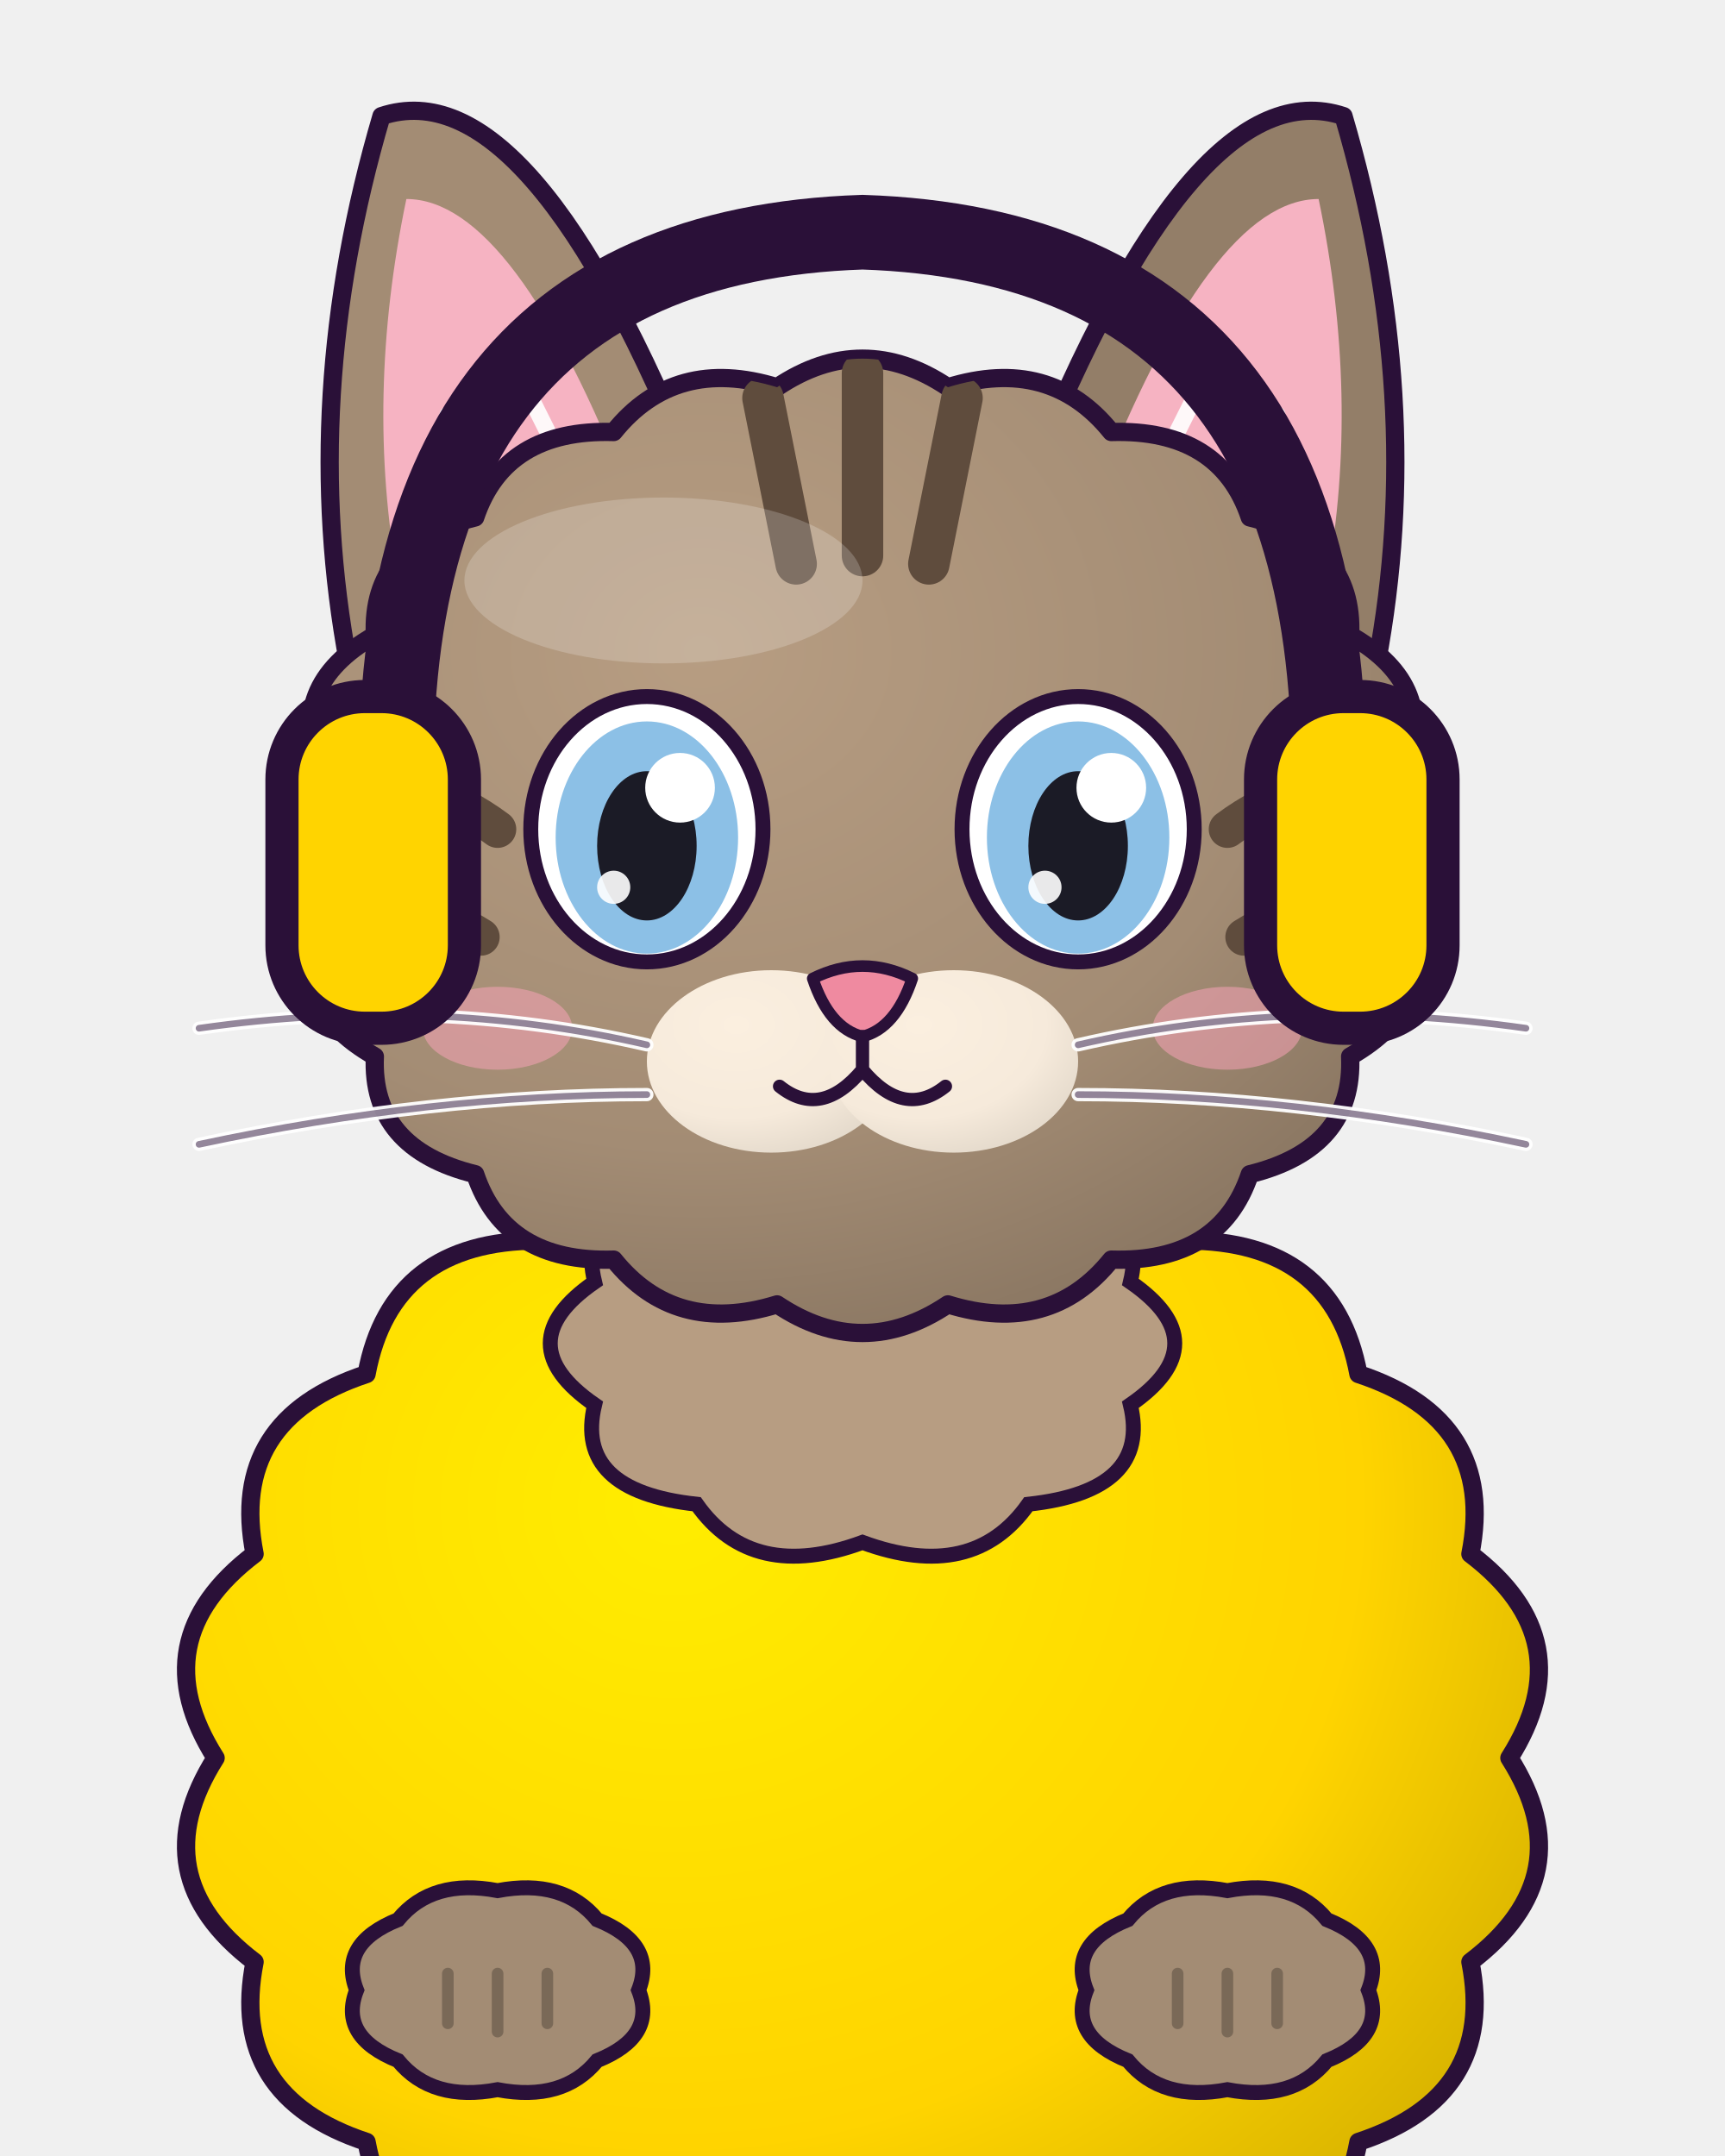
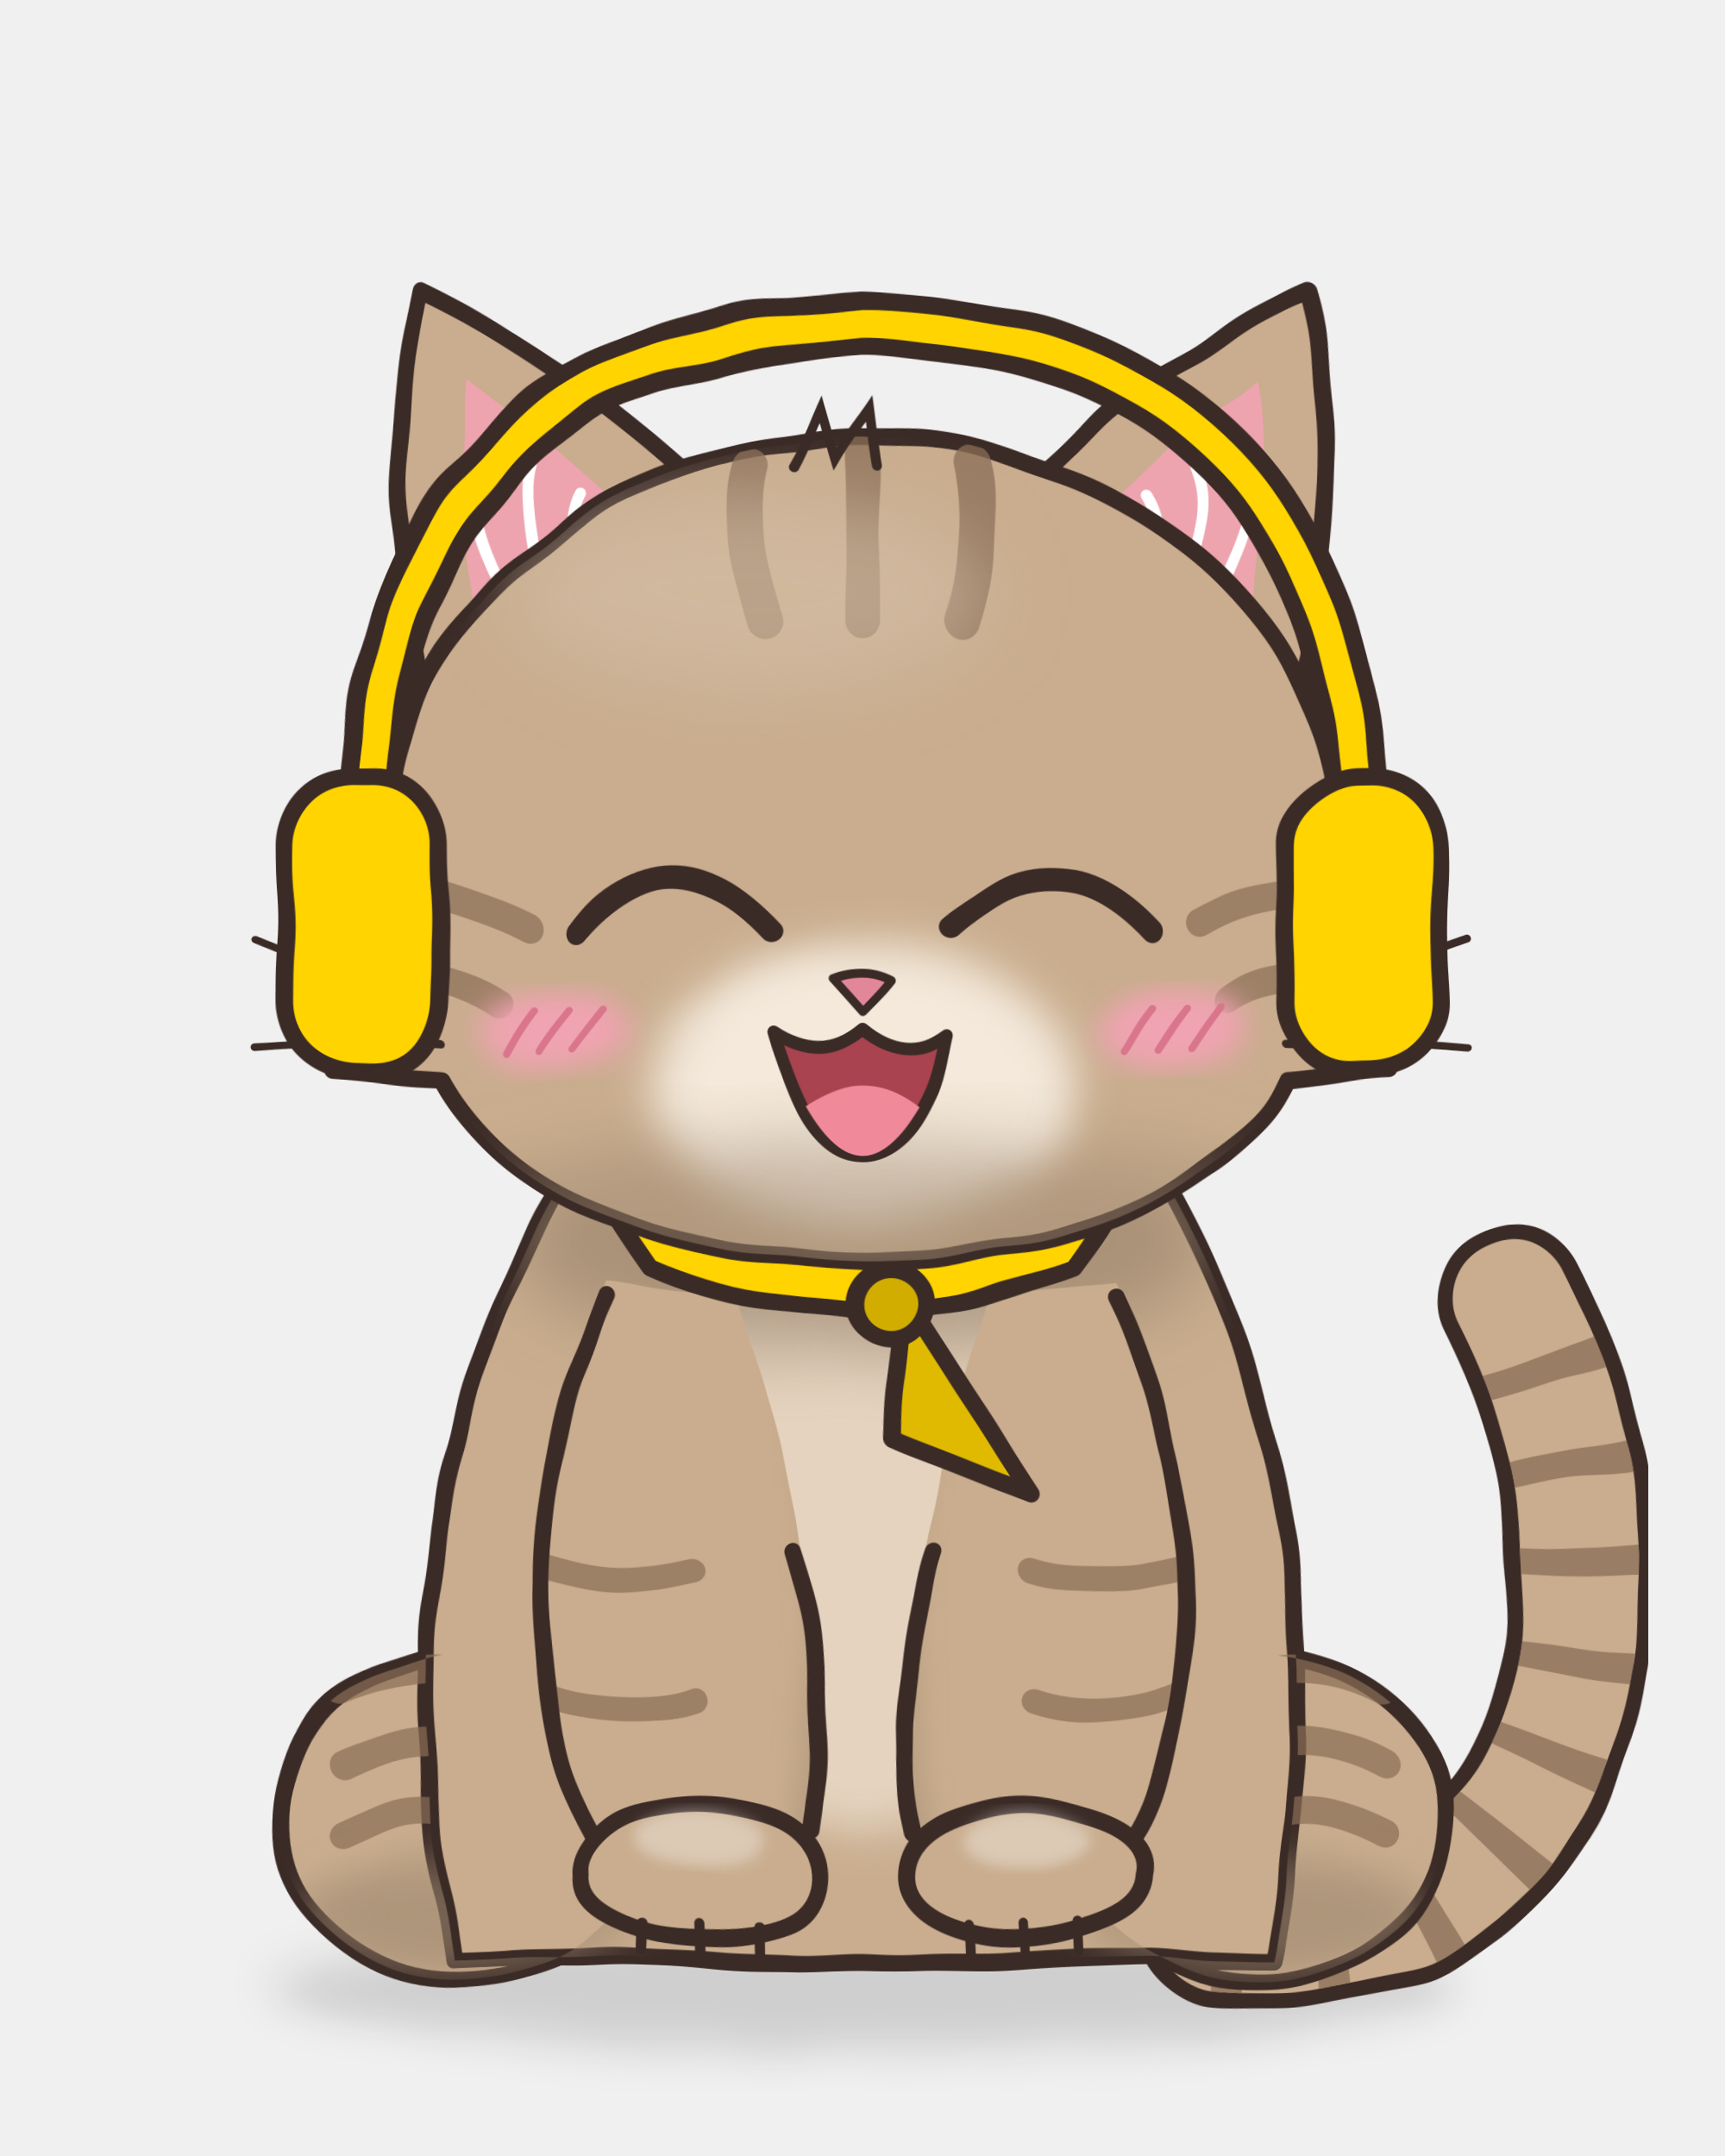
<svg xmlns="http://www.w3.org/2000/svg" viewBox="-104 -252 208 260">
  <defs>
-     <radialGradient id="odarkwhite02463" cx=".36" cy=".30" r=".85">
-       <stop offset="0" stop-color="#ffed00" />
-       <stop offset=".6" stop-color="#ffd400" />
-       <stop offset="1" stop-color="#c7a500" />
-     </radialGradient>
-     <radialGradient id="fdarkwhite02463" cx=".36" cy=".30" r=".85">
-       <stop offset="0" stop-color="#b79d82" />
-       <stop offset=".6" stop-color="#a38c74" />
-       <stop offset="1" stop-color="#7f6d5a" />
-     </radialGradient>
-     <radialGradient id="wdarkwhite02463" cx=".36" cy=".30" r=".85">
-       <stop offset="0" stop-color="#fbefdf" />
-       <stop offset=".6" stop-color="#f6eadb" />
-       <stop offset="1" stop-color="#ddd3c5" />
-     </radialGradient>
-     <clipPath id="hdarkwhite02463">
-       <path d="M65.2 -141.2 Q69.7 -130.8 58.8 -124.6 Q59.3 -113.5 46.7 -110.4 Q43.1 -99.7 30.0 -100.1 Q22.6 -90.9 10.3 -94.7 Q0.0 -87.8 -10.3 -94.7 Q-22.6 -90.9 -30.0 -100.1 Q-43.1 -99.7 -46.7 -110.4 Q-59.3 -113.5 -58.8 -124.6 Q-69.7 -130.8 -65.2 -141.2 Q-73.3 -150.0 -65.2 -158.8 Q-69.7 -169.2 -58.8 -175.4 Q-59.3 -186.5 -46.7 -189.6 Q-43.1 -200.3 -30.0 -199.9 Q-22.6 -209.1 -10.3 -205.3 Q-0.0 -212.2 10.3 -205.3 Q22.6 -209.1 30.0 -199.9 Q43.1 -200.3 46.7 -189.6 Q59.3 -186.5 58.8 -175.4 Q69.7 -169.2 65.2 -158.8 Q73.3 -150.0 65.2 -141.2Z" />
-     </clipPath>
+     <filter id="ink" x="-5%" y="-5%" width="110%" height="110%">
+       <feTurbulence type="fractalNoise" baseFrequency=".05" numOctaves="2" seed="3" result="n" />
+       <feDisplacementMap in="SourceGraphic" in2="n" scale="2.2" />
+     </filter>
+     <filter id="pencil">
+       <feTurbulence type="fractalNoise" baseFrequency="1.1 .35" numOctaves="2" seed="5" />
+       <feColorMatrix values="0 0 0 0 .25  0 0 0 0 .2  0 0 0 0 .18  0 0 0 .22 -.02" />
+       <feComposite in2="SourceGraphic" operator="in" />
+     </filter>
+     <filter id="blur1">
+       <feGaussianBlur stdDeviation="1" />
+     </filter>
+     <filter id="blur2">
+       <feGaussianBlur stdDeviation="2" />
+     </filter>
+     <filter id="blur3" x="-30%" y="-30%" width="160%" height="160%">
+       <feGaussianBlur stdDeviation="3" />
+     </filter>
+     <filter id="blur4" x="-30%" y="-30%" width="160%" height="160%">
+       <feGaussianBlur stdDeviation="5" />
+     </filter>
  </defs>
-   <ellipse cx="6" cy="34" rx="78" ry="15" fill="#000" opacity=".15" />
-   <path d="M78.0 -40.0 Q87.0 -25.8 73.3 -15.4 Q76.5 0.8 59.8 6.3 Q56.8 22.4 39.0 22.4 Q30.2 36.6 13.5 30.9 Q0.0 41.5 -13.5 30.9 Q-30.2 36.6 -39.0 22.4 Q-56.8 22.4 -59.8 6.3 Q-76.5 0.8 -73.3 -15.4 Q-87.0 -25.8 -78.0 -40.0 Q-87.0 -54.2 -73.3 -64.6 Q-76.5 -80.8 -59.8 -86.3 Q-56.8 -102.4 -39.0 -102.4 Q-30.2 -116.6 -13.5 -110.9 Q-0.0 -121.5 13.5 -110.9 Q30.2 -116.6 39.0 -102.4 Q56.8 -102.4 59.8 -86.3 Q76.5 -80.8 73.3 -64.6 Q87.0 -54.2 78.0 -40.0Z" fill="url(#odarkwhite02463)" stroke="#2a1038" stroke-width="2.2" stroke-linejoin="round" />
-   <path d="M32.3 -82.6 Q34.8 -72.2 20.0 -70.6 Q13.3 -61.1 0.0 -66.0 Q-13.3 -61.1 -20.0 -70.6 Q-34.8 -72.2 -32.3 -82.6 Q-43.0 -90.0 -32.3 -97.4 Q-34.8 -107.8 -20.0 -109.4 Q-13.3 -118.9 -0.0 -114.0 Q13.3 -118.9 20.0 -109.4 Q34.8 -107.8 32.3 -97.4 Q43.0 -90.0 32.3 -82.6Z" fill="#b79d82" stroke="#2a1038" stroke-width="1.8" />
-   <path d="M-20 -194 Q-40 -244 -58 -238 Q-68 -204 -62 -172Z" fill="#a38c74" stroke="#2a1038" stroke-width="2.2" stroke-linejoin="round" />
-   <path d="M-28 -192 Q-42 -228 -55 -228 Q-60 -204 -56 -182Z" fill="#f6b3c2" />
-   <path d="M-36 -196 l-6 -12 M-42 -192 l-8 -10" stroke="#fff" stroke-width="2" stroke-linecap="round" opacity=".9" />
-   <path d="M20 -194 Q40 -244 58 -238 Q68 -204 62 -172Z" fill="#937e68" stroke="#2a1038" stroke-width="2.2" stroke-linejoin="round" />
-   <path d="M28 -192 Q42 -228 55 -228 Q60 -204 56 -182Z" fill="#f6b3c2" />
-   <path d="M36 -196 l6 -12 M42 -192 l8 -10" stroke="#fff" stroke-width="2" stroke-linecap="round" opacity=".9" />
-   <path d="M65.2 -141.2 Q69.7 -130.8 58.8 -124.6 Q59.3 -113.5 46.7 -110.4 Q43.1 -99.7 30.0 -100.1 Q22.6 -90.9 10.3 -94.7 Q0.0 -87.8 -10.3 -94.7 Q-22.6 -90.9 -30.0 -100.1 Q-43.1 -99.7 -46.7 -110.4 Q-59.3 -113.5 -58.8 -124.6 Q-69.7 -130.8 -65.2 -141.2 Q-73.3 -150.0 -65.2 -158.8 Q-69.7 -169.2 -58.8 -175.4 Q-59.3 -186.5 -46.7 -189.6 Q-43.1 -200.3 -30.0 -199.9 Q-22.6 -209.1 -10.3 -205.3 Q-0.0 -212.2 10.3 -205.3 Q22.6 -209.1 30.0 -199.9 Q43.1 -200.3 46.7 -189.6 Q59.3 -186.5 58.8 -175.4 Q69.7 -169.2 65.2 -158.8 Q73.3 -150.0 65.2 -141.2Z" fill="url(#fdarkwhite02463)" stroke="#2a1038" stroke-width="2.2" stroke-linejoin="round" />
-   <g clip-path="url(#hdarkwhite02463)">
-     <path d="M-12 -204 l4 20 M0 -207 v22 M12 -204 l-4 20" stroke="#5f4c3d" stroke-width="5" stroke-linecap="round" />
-     <path d="M-66 -160 q14 2 22 8 M-66 -146 q12 2 20 7" stroke="#5f4c3d" stroke-width="4.5" stroke-linecap="round" fill="none" />
-     <path d="M66 -160 q-14 2 -22 8 M66 -146 q-12 2 -20 7" stroke="#5f4c3d" stroke-width="4.5" stroke-linecap="round" fill="none" />
+   <g transform="translate(0 -150) scale(.85) translate(-120 -94)">
+     <g transform="translate(0,0)">
+       <defs>
+         <clipPath id="hadarkwhiteNone">
+           <path d="M54 104 C46 64 82 36 120 36 C158 36 194 64 186 104 L197 111 L187 116 L195 126 L180 127 C170 145 146 153 120 153 C94 153 70 145 60 127 L45 126 L53 116 L43 111 Z" />
+         </clipPath>
+         <clipPath id="badarkwhiteNone">
+           <path d="M78 140 C58 172 54 216 62 252 L178 252 C186 216 182 172 162 140 Z" />
+           <ellipse cx="64" cy="232" rx="27" ry="23" />
+           <ellipse cx="176" cy="232" rx="27" ry="23" />
+         </clipPath>
+       </defs>
+       <g filter="url(#ink)">
+         <ellipse cx="120" cy="256" rx="84" ry="9" fill="#000" opacity=".14" filter="url(#blur3)" />
+         <path d="M170 248 C224 254 232 196 212 158" stroke="#3b2b27" stroke-width="21" fill="none" stroke-linecap="round" />
+         <path d="M170 248 C224 254 232 196 212 158" stroke="#c9ad8e" stroke-width="16.5" fill="none" stroke-linecap="round" />
+         <path d="M170 248 C224 254 232 196 212 158" stroke="#8a6d55" stroke-width="16.5" fill="none" stroke-dasharray="4 10" opacity=".75" />
+         <ellipse cx="64" cy="232" rx="27" ry="23" stroke="#3b2b27" stroke-width="2.4" stroke-linejoin="round" stroke-linecap="round" fill="#c9ad8e" />
+         <ellipse cx="176" cy="232" rx="27" ry="23" stroke="#3b2b27" stroke-width="2.4" stroke-linejoin="round" stroke-linecap="round" fill="#c9ad8e" />
+         <path d="M78 140 C58 172 54 216 62 252 L178 252 C186 216 182 172 162 140 Z" stroke="#3b2b27" stroke-width="2.4" stroke-linejoin="round" stroke-linecap="round" fill="#c9ad8e" />
+         <g clip-path="url(#badarkwhiteNone)">
+           <ellipse cx="120" cy="190" rx="30" ry="44" fill="#fbf3e8" opacity=".55" filter="url(#blur3)" />
+           <path d="M46 214 q12 -6 24 0" stroke="#8a6d55" stroke-width="4" fill="none" stroke-linecap="round" opacity=".7" />
+           <path d="M46 224 q12 -6 24 0" stroke="#8a6d55" stroke-width="4" fill="none" stroke-linecap="round" opacity=".7" />
+           <path d="M46 234 q12 -6 24 0" stroke="#8a6d55" stroke-width="4" fill="none" stroke-linecap="round" opacity=".7" />
+           <path d="M194 214 q-12 -6 -24 0" stroke="#8a6d55" stroke-width="4" fill="none" stroke-linecap="round" opacity=".7" />
+           <path d="M194 224 q-12 -6 -24 0" stroke="#8a6d55" stroke-width="4" fill="none" stroke-linecap="round" opacity=".7" />
+           <path d="M194 234 q-12 -6 -24 0" stroke="#8a6d55" stroke-width="4" fill="none" stroke-linecap="round" opacity=".7" />
+           <ellipse cx="120" cy="150" rx="50" ry="16" fill="#9c866e" opacity=".7" filter="url(#blur4)" />
+           <ellipse cx="64" cy="246" rx="24" ry="8" fill="#9c866e" opacity=".6" filter="url(#blur3)" />
+           <ellipse cx="176" cy="246" rx="24" ry="8" fill="#9c866e" opacity=".6" filter="url(#blur3)" />
+         </g>
+         <path d="M84 156 C70 188 72 222 84 238 L112 236 C115 214 112 186 102 158 Z" fill="#c9ad8e" />
+         <clipPath id="aadarkwhiteNone1">
+           <path d="M84 156 C70 188 72 222 84 238 L112 236 C115 214 112 186 102 158 Z" />
+         </clipPath>
+         <g clip-path="url(#aadarkwhiteNone1)">
+           <path d="M74 196 q12 4 22 1" stroke="#8a6d55" stroke-width="3.5" fill="none" stroke-linecap="round" opacity=".7" />
+           <path d="M74 214 q12 4 22 1" stroke="#8a6d55" stroke-width="3.5" fill="none" stroke-linecap="round" opacity=".7" />
+           <path d="M108 160 C114 190 114 214 110 236 L120 236 L120 160Z" fill="#9c866e" opacity=".45" filter="url(#blur2)" />
+         </g>
+         <path d="M84 158 C70 188 72 222 84 238" fill="none" stroke="#3b2b27" stroke-width="2.4" stroke-linejoin="round" stroke-linecap="round" />
+         <path d="M113 234 C115 220 114 206 110 194" fill="none" stroke="#3b2b27" stroke-width="2.4" stroke-linejoin="round" stroke-linecap="round" />
+         <path d="M80 240 C78 228 114 226 114 240 C114 252 80 252 80 240Z" stroke="#3b2b27" stroke-width="2.4" stroke-linejoin="round" stroke-linecap="round" fill="#c9ad8e" />
+         <path d="M89 247 v4" stroke="#3b2b27" stroke-width="1.4" fill="none" stroke-linecap="round" />
+         <path d="M97 247 v4" stroke="#3b2b27" stroke-width="1.4" fill="none" stroke-linecap="round" />
+         <path d="M105 247 v4" stroke="#3b2b27" stroke-width="1.4" fill="none" stroke-linecap="round" />
+         <ellipse cx="97" cy="235" rx="9" ry="4" fill="#fff" opacity=".35" filter="url(#blur1)" />
+         <path d="M156 156 C170 188 168 222 156 238 L128 236 C125 214 128 186 138 158 Z" fill="#c9ad8e" />
+         <clipPath id="aadarkwhiteNone-1">
+           <path d="M156 156 C170 188 168 222 156 238 L128 236 C125 214 128 186 138 158 Z" />
+         </clipPath>
+         <g clip-path="url(#aadarkwhiteNone-1)">
+           <path d="M166 196 q-12 4 -22 1" stroke="#8a6d55" stroke-width="3.5" fill="none" stroke-linecap="round" opacity=".7" />
+           <path d="M166 214 q-12 4 -22 1" stroke="#8a6d55" stroke-width="3.5" fill="none" stroke-linecap="round" opacity=".7" />
+           <path d="M132 160 C126 190 126 214 130 236 L120 236 L120 160Z" fill="#9c866e" opacity=".45" filter="url(#blur2)" />
+         </g>
+         <path d="M156 158 C170 188 168 222 156 238" fill="none" stroke="#3b2b27" stroke-width="2.4" stroke-linejoin="round" stroke-linecap="round" />
+         <path d="M127 234 C125 220 126 206 130 194" fill="none" stroke="#3b2b27" stroke-width="2.4" stroke-linejoin="round" stroke-linecap="round" />
+         <path d="M160 240 C162 228 126 226 126 240 C126 252 160 252 160 240Z" stroke="#3b2b27" stroke-width="2.4" stroke-linejoin="round" stroke-linecap="round" fill="#c9ad8e" />
+         <path d="M151 247 v4" stroke="#3b2b27" stroke-width="1.4" fill="none" stroke-linecap="round" />
+         <path d="M143 247 v4" stroke="#3b2b27" stroke-width="1.4" fill="none" stroke-linecap="round" />
+         <path d="M135 247 v4" stroke="#3b2b27" stroke-width="1.4" fill="none" stroke-linecap="round" />
+         <ellipse cx="143" cy="235" rx="9" ry="4" fill="#fff" opacity=".35" filter="url(#blur1)" />
+         <path d="M84 145 Q120 160 156 145 L150 154 Q120 166 90 154 Z" stroke="#3b2b27" stroke-width="2.4" stroke-linejoin="round" stroke-linecap="round" fill="#ffd400" />
+         <path d="M126 158 L144 186 L124 178 Z" stroke="#3b2b27" stroke-width="2.4" stroke-linejoin="round" stroke-linecap="round" fill="#e0ba00" />
+         <circle cx="124" cy="159" r="5" stroke="#3b2b27" stroke-width="2.4" stroke-linejoin="round" stroke-linecap="round" fill="#d1ad00" />
+         <path d="M60 82 C54 58 52 34 57 15 C76 25 92 37 103 49 Z" stroke="#3b2b27" stroke-width="2.4" stroke-linejoin="round" stroke-linecap="round" fill="#c9ad8e" />
+         <path d="M67 72 C63 54 62 40 64 28 C75 36 84 44 92 52 Z" fill="#f2a3b3" opacity=".9" />
+         <path d="M 180 82 C 186 58 188 34 183 15 C 164 25 148 37 137 49 Z" stroke="#3b2b27" stroke-width="2.4" stroke-linejoin="round" stroke-linecap="round" fill="#c9ad8e" />
+         <path d="M 173 72 C 177 54 178 40 176 28 C 165 36 156 44 148 52 Z" fill="#f2a3b3" opacity=".9" />
+         <path d="M74 56 q-3 -10 -1 -16 M79 58 q-2 -9 1 -14 M69 58 q-4 -8 -4 -12" stroke="#fff" stroke-width="1.6" fill="none" stroke-linecap="round" />
+         <path d="M166 56 q3 -10 1 -16 M161 58 q2 -9 -1 -14 M171 58 q4 -8 4 -12" stroke="#fff" stroke-width="1.6" fill="none" stroke-linecap="round" />
+         <path d="M54 104 C46 64 82 36 120 36 C158 36 194 64 186 104 L197 111 L187 116 L195 126 L180 127 C170 145 146 153 120 153 C94 153 70 145 60 127 L45 126 L53 116 L43 111 Z" stroke="#3b2b27" stroke-width="2.4" stroke-linejoin="round" stroke-linecap="round" fill="#c9ad8e" />
+         <g clip-path="url(#hadarkwhiteNone)">
+           <path d="M104 40 q-2 10 2 22 M120 38 v24 M136 40 q2 10 -2 22" stroke="#8a6d55" stroke-width="5" fill="none" stroke-linecap="round" opacity=".75" />
+           <path d="M54 100 q10 1 18 5 M52 112 q10 0 16 4" stroke="#8a6d55" stroke-width="4" fill="none" stroke-linecap="round" opacity=".7" />
+           <path d="M186 100 q-10 1 -18 5 M188 112 q-10 0 -16 4" stroke="#8a6d55" stroke-width="4" fill="none" stroke-linecap="round" opacity=".7" />
+           <ellipse cx="120" cy="128" rx="30" ry="20" fill="#fbf3e8" opacity=".85" filter="url(#blur3)" />
+           <ellipse cx="104" cy="58" rx="34" ry="14" fill="#d6c1aa" opacity=".55" filter="url(#blur4)" />
+           <ellipse cx="120" cy="150" rx="70" ry="14" fill="#9c866e" opacity=".5" filter="url(#blur4)" />
+         </g>
+         <path d="M110 40 l4 -8 l2 7 l5 -7 l1 8" stroke="#3b2b27" stroke-width="1.4" fill="none" stroke-linecap="round" />
+         <path d="M79 106 Q93 91 107 106" stroke="#3b2b27" fill="none" stroke-linecap="round" stroke-linejoin="round" stroke-width="3.2" />
+         <ellipse cx="76" cy="120" rx="11" ry="6" fill="#f2a3b3" opacity="0.95" filter="url(#blur2)" />
+         <path d="M69 123 l4 -6" stroke="#d9768c" stroke-width="1.1" stroke-linecap="round" />
+         <path d="M74 123 l4 -6" stroke="#d9768c" stroke-width="1.1" stroke-linecap="round" />
+         <path d="M79 123 l4 -6" stroke="#d9768c" stroke-width="1.1" stroke-linecap="round" />
+         <path d="M60 115 q-14 -3.2 -26 -7.6" stroke="#3b2b27" stroke-width="1.1" fill="none" stroke-linecap="round" />
+         <path d="M60 122 q-14 -0.4 -26 0.8" stroke="#3b2b27" stroke-width="1.1" fill="none" stroke-linecap="round" />
+         <path d="M133 106 Q147 91 161 106" stroke="#3b2b27" fill="none" stroke-linecap="round" stroke-linejoin="round" stroke-width="3.2" />
+         <ellipse cx="164" cy="120" rx="11" ry="6" fill="#f2a3b3" opacity="0.95" filter="url(#blur2)" />
+         <path d="M157 123 l4 -6" stroke="#d9768c" stroke-width="1.1" stroke-linecap="round" />
+         <path d="M162 123 l4 -6" stroke="#d9768c" stroke-width="1.1" stroke-linecap="round" />
+         <path d="M167 123 l4 -6" stroke="#d9768c" stroke-width="1.1" stroke-linecap="round" />
+         <path d="M180 115 q14 -3.2 26 -7.6" stroke="#3b2b27" stroke-width="1.1" fill="none" stroke-linecap="round" />
+         <path d="M180 122 q14 -0.4 26 0.8" stroke="#3b2b27" stroke-width="1.1" fill="none" stroke-linecap="round" />
+         <path d="M116 113 Q120 111 124 113 L120 117.5 Z" fill="#e2879a" stroke="#3b2b27" stroke-width="1.2" stroke-linejoin="round" />
+         <path d="M108 121 Q114 125 120 120 Q126 125 132 121 Q128 138 120 138 Q112 138 108 121 Z" fill="#a8434f" stroke="#3b2b27" stroke-width="1.8" stroke-linejoin="round" />
+         <path d="M112 131 Q120 125 128 131 Q124 138 120 138 Q116 138 112 131 Z" fill="#f08a9a" />
+         <path d="M50 104 Q46 22 120 20 Q194 22 190 104" stroke="#3b2b27" stroke-width="9" fill="none" />
+         <path d="M50 104 Q46 22 120 20 Q194 22 190 104" stroke="#ffd400" stroke-width="4" fill="none" />
+         <rect x="38" y="84" width="22" height="42" rx="10" stroke="#3b2b27" stroke-width="2.4" stroke-linejoin="round" stroke-linecap="round" fill="#ffd400" />
+         <rect x="180" y="84" width="22" height="42" rx="10" stroke="#3b2b27" stroke-width="2.4" stroke-linejoin="round" stroke-linecap="round" fill="#ffd400" />
+       </g>
+     </g>
  </g>
-   <ellipse cx="-24" cy="-182" rx="24" ry="10" fill="#fff" opacity=".2" />
-   <ellipse cx="-11" cy="-124" rx="15" ry="11" fill="url(#wdarkwhite02463)" />
-   <ellipse cx="11" cy="-124" rx="15" ry="11" fill="url(#wdarkwhite02463)" />
-   <ellipse cx="-26" cy="-152" rx="14" ry="16" fill="#fff" stroke="#2a1038" stroke-width="1.8" />
-   <ellipse cx="-26" cy="-151" rx="11" ry="14" fill="#8cc0e6" />
-   <ellipse cx="-26" cy="-150" rx="6" ry="9" fill="#1b1b26" />
-   <circle cx="-22" cy="-157" r="4.2" fill="#fff" />
-   <circle cx="-30" cy="-145" r="2" fill="#fff" opacity=".9" />
-   <ellipse cx="-44" cy="-128" rx="9" ry="5" fill="#f6a3b6" opacity=".55" />
-   <path d="M-26 -126 Q-52 -132 -80 -128 M-26 -120 Q-52 -120 -80 -114" fill="none" stroke="#fff" stroke-width="1.6" stroke-linecap="round" opacity=".95" />
-   <path d="M-26 -126 Q-52 -132 -80 -128 M-26 -120 Q-52 -120 -80 -114" fill="none" stroke="#2a1038" stroke-width=".8" stroke-linecap="round" opacity=".5" />
-   <ellipse cx="26" cy="-152" rx="14" ry="16" fill="#fff" stroke="#2a1038" stroke-width="1.8" />
-   <ellipse cx="26" cy="-151" rx="11" ry="14" fill="#8cc0e6" />
-   <ellipse cx="26" cy="-150" rx="6" ry="9" fill="#1b1b26" />
-   <circle cx="30" cy="-157" r="4.2" fill="#fff" />
-   <circle cx="22" cy="-145" r="2" fill="#fff" opacity=".9" />
-   <ellipse cx="44" cy="-128" rx="9" ry="5" fill="#f6a3b6" opacity=".55" />
-   <path d="M26 -126 Q52 -132 80 -128 M26 -120 Q52 -120 80 -114" fill="none" stroke="#fff" stroke-width="1.6" stroke-linecap="round" opacity=".95" />
-   <path d="M26 -126 Q52 -132 80 -128 M26 -120 Q52 -120 80 -114" fill="none" stroke="#2a1038" stroke-width=".8" stroke-linecap="round" opacity=".5" />
-   <path d="M-6 -134 Q0 -137 6 -134 Q4 -128 0 -127 Q-4 -128 -6 -134Z" fill="#ef8aa0" stroke="#2a1038" stroke-width="1.4" stroke-linejoin="round" />
-   <path d="M0 -127 V-123 M0 -123 Q-5 -117 -10 -121 M0 -123 Q5 -117 10 -121" fill="none" stroke="#2a1038" stroke-width="1.6" stroke-linecap="round" />
-   <path d="M-56 -150 Q-60 -222 0 -224 Q60 -222 56 -150" fill="none" stroke="#2a1038" stroke-width="9" />
-   <rect x="-70" y="-168" width="22" height="40" rx="10" fill="#ffd400" stroke="#2a1038" stroke-width="4" />
-   <rect x="48" y="-168" width="22" height="40" rx="10" fill="#ffd400" stroke="#2a1038" stroke-width="4" />
-   <path d="M-27.0 -12.0 Q-24.8 -6.4 -32.0 -3.5 Q-36.1 1.5 -44.0 0.0 Q-51.9 1.5 -56.0 -3.5 Q-63.2 -6.4 -61.0 -12.0 Q-63.2 -17.6 -56.0 -20.5 Q-51.9 -25.5 -44.0 -24.0 Q-36.1 -25.5 -32.0 -20.5 Q-24.8 -17.6 -27.0 -12.0Z" fill="#a38c74" stroke="#2a1038" stroke-width="1.8" />
-   <path d="M-50 -8 v-6 M-44 -7 v-7 M-38 -8 v-6" stroke="#7a6957" stroke-width="1.4" stroke-linecap="round" />
-   <path d="M61.0 -12.0 Q63.2 -6.4 56.0 -3.5 Q51.9 1.5 44.0 0.0 Q36.1 1.5 32.0 -3.5 Q24.8 -6.4 27.0 -12.0 Q24.8 -17.6 32.0 -20.5 Q36.1 -25.5 44.0 -24.0 Q51.9 -25.5 56.0 -20.5 Q63.2 -17.6 61.0 -12.0Z" fill="#a38c74" stroke="#2a1038" stroke-width="1.8" />
-   <path d="M38 -8 v-6 M44 -7 v-7 M50 -8 v-6" stroke="#7a6957" stroke-width="1.4" stroke-linecap="round" />
</svg>
